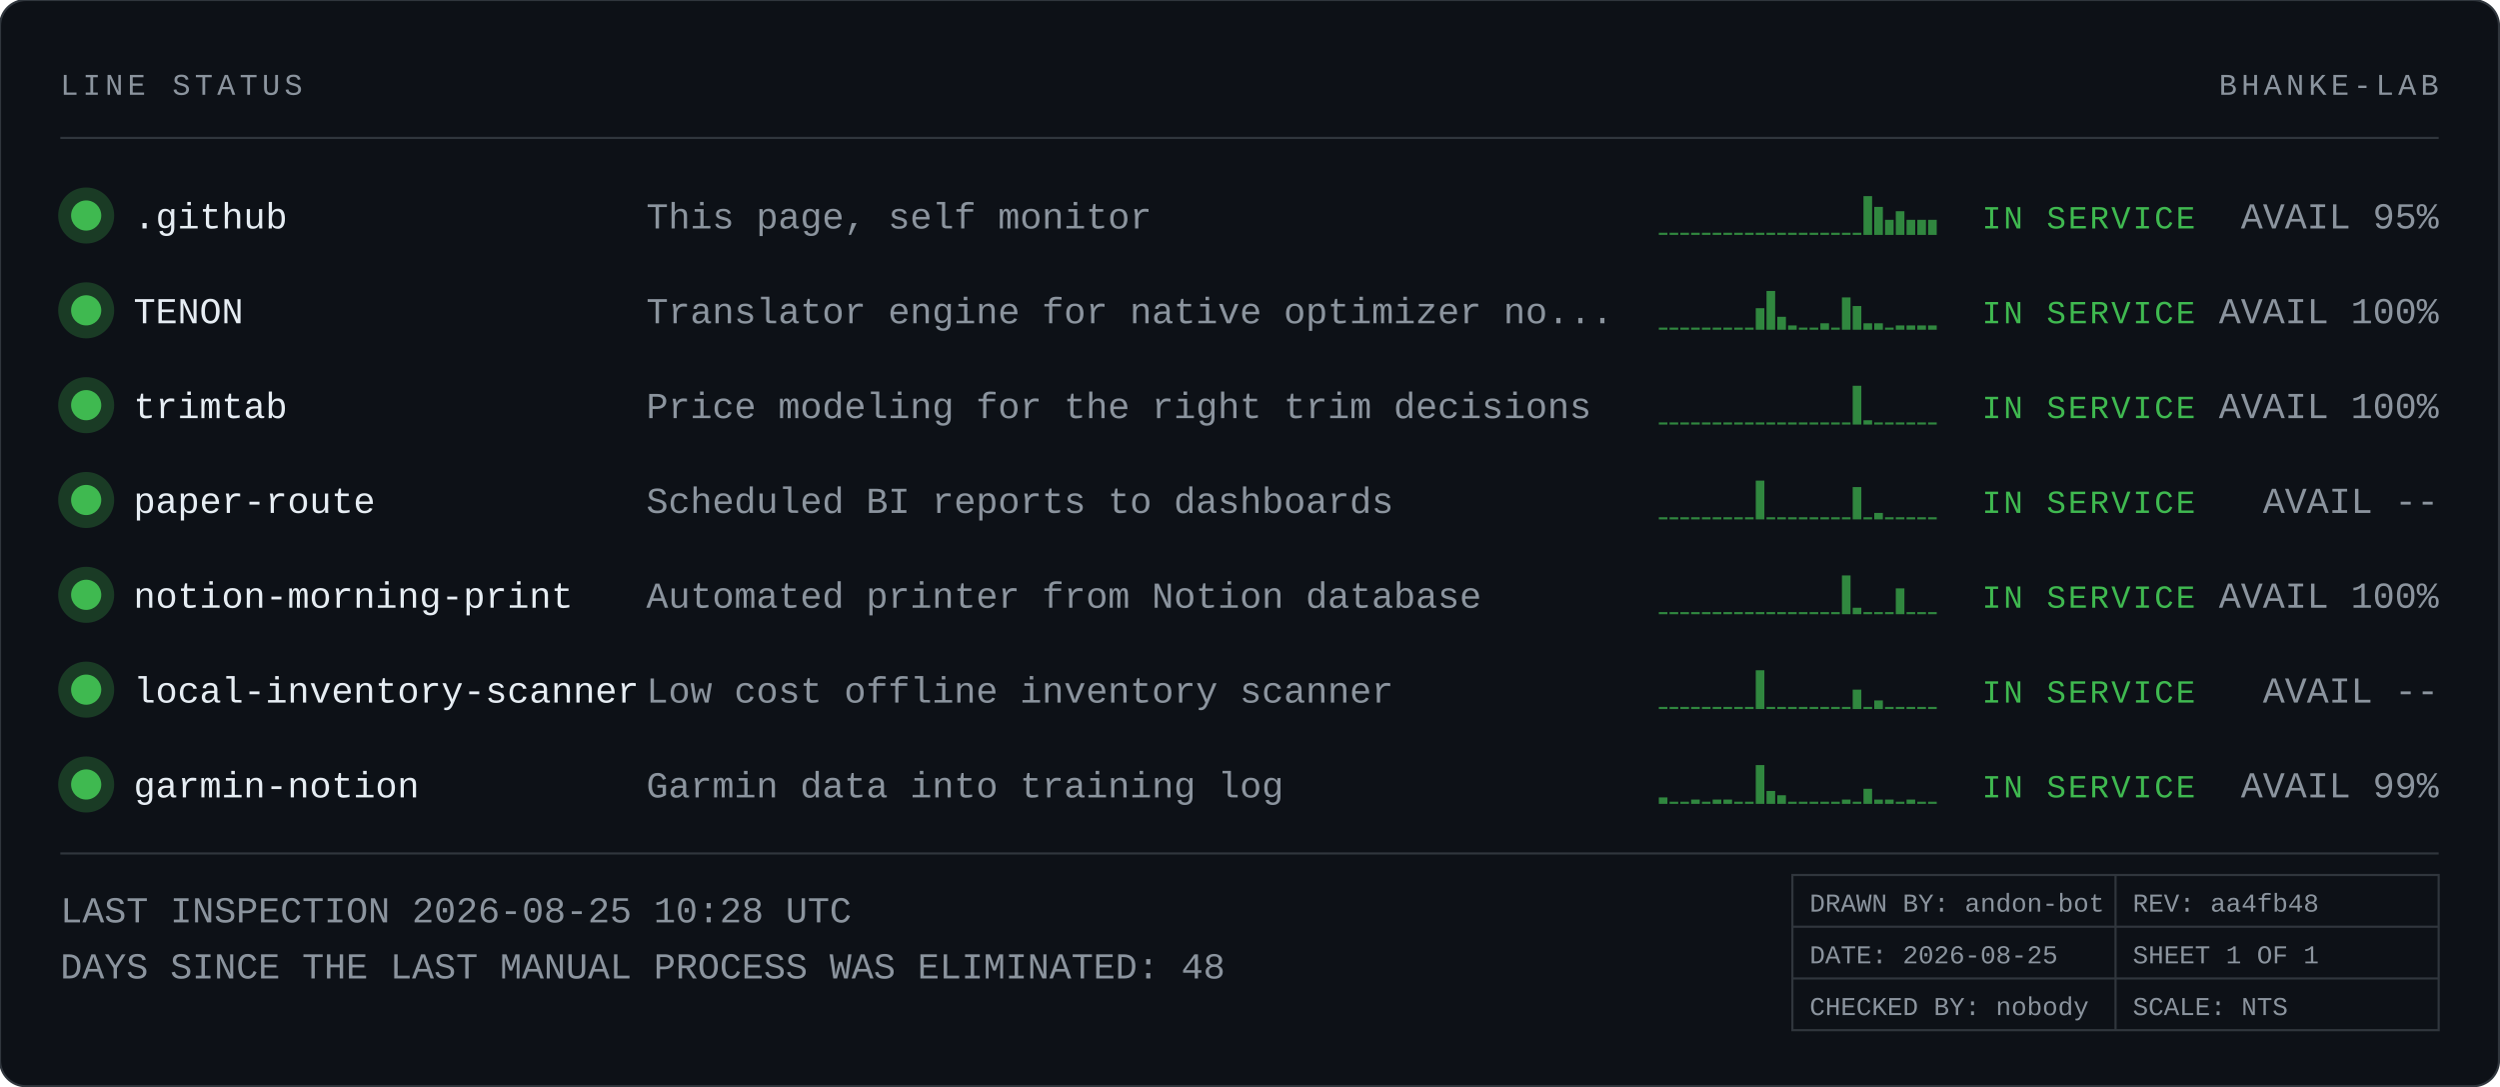
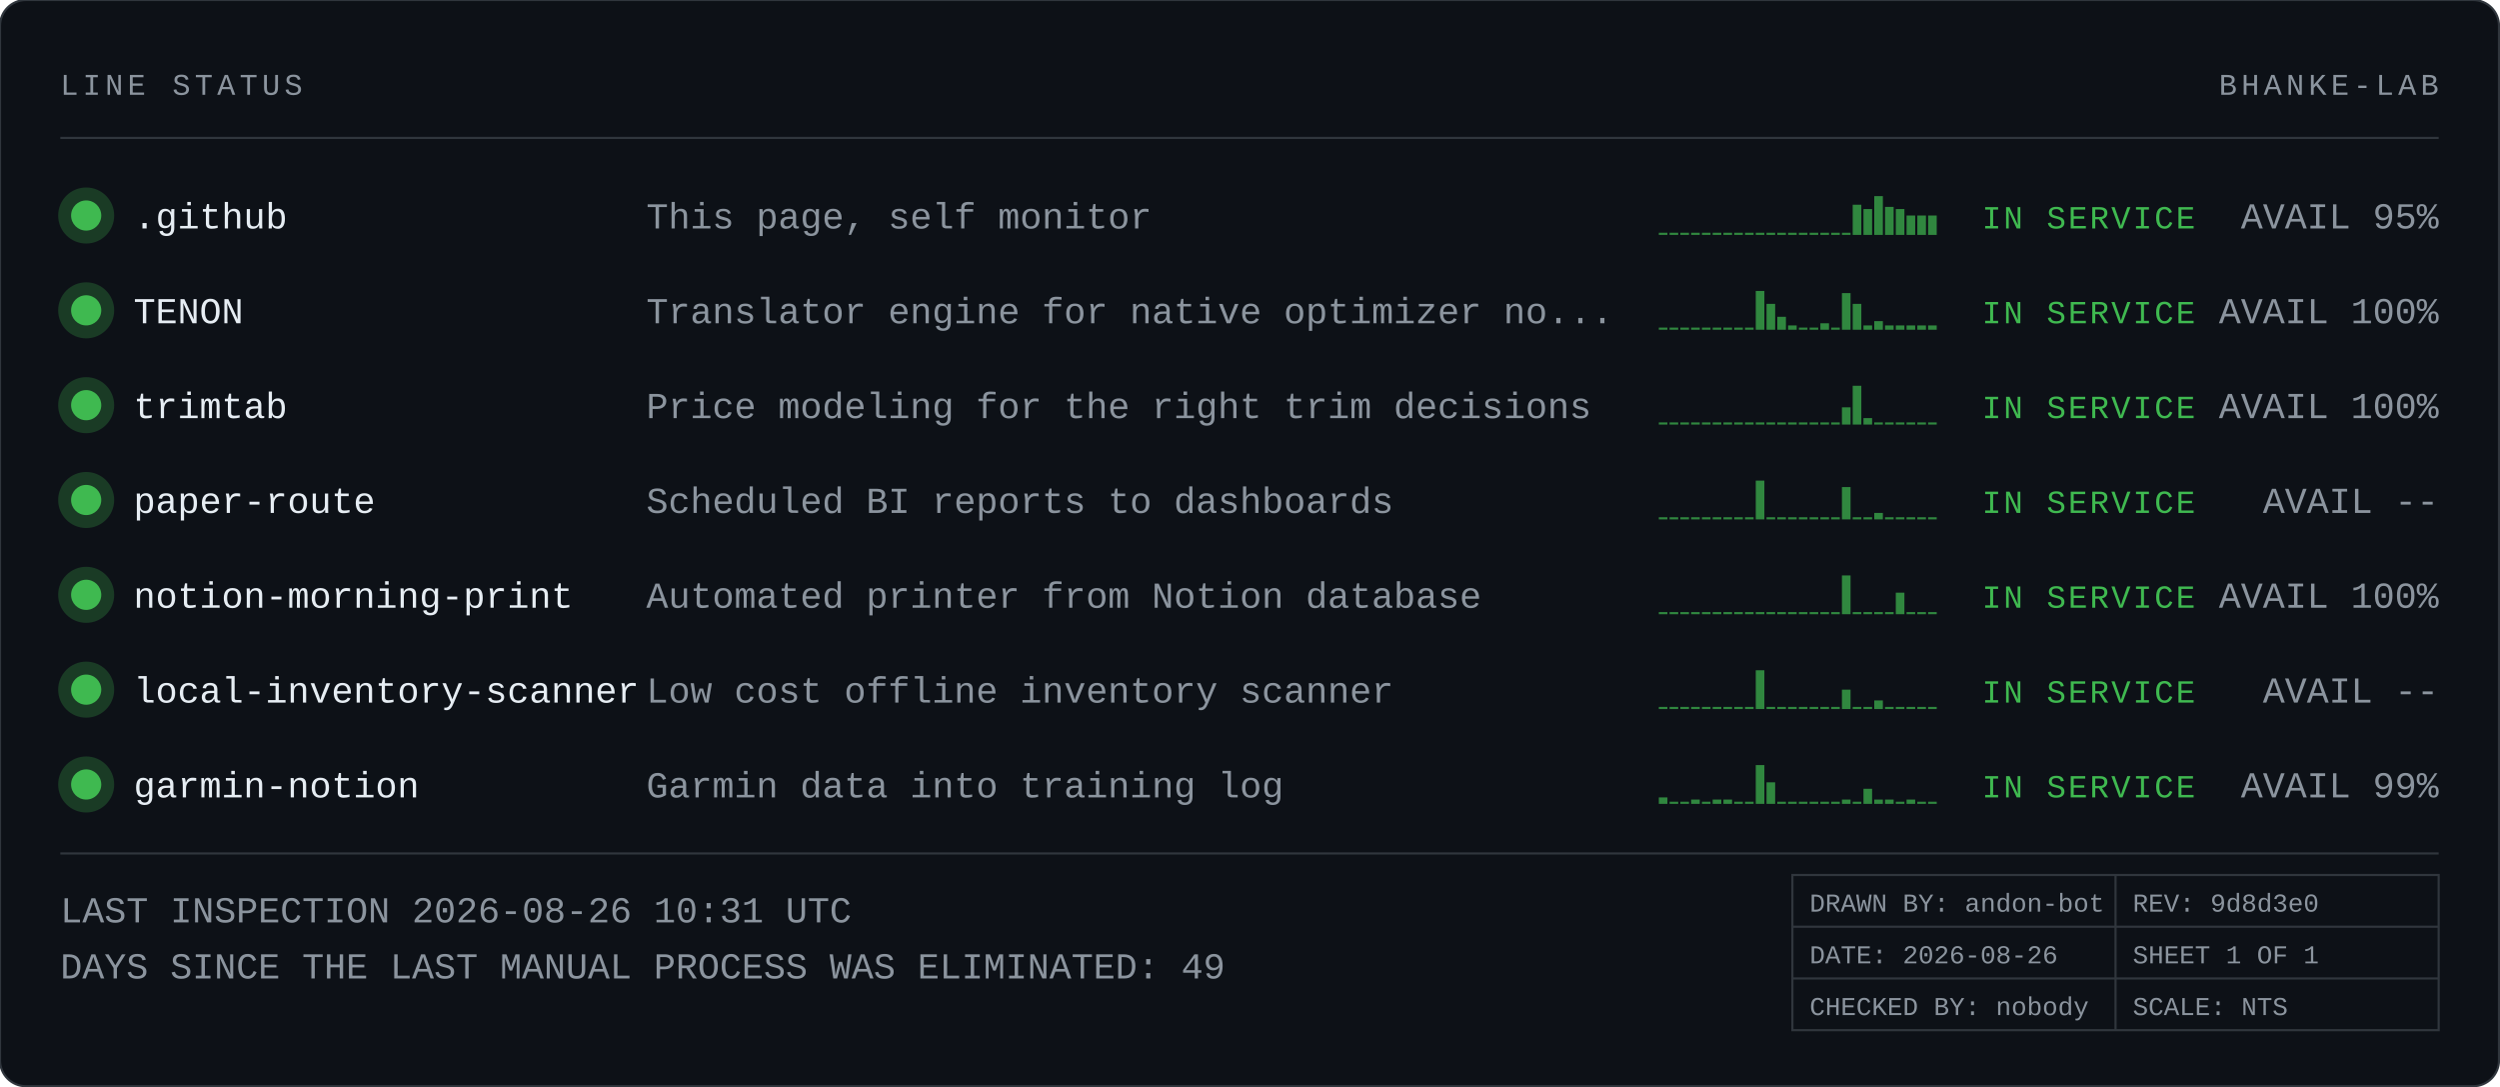
<svg xmlns="http://www.w3.org/2000/svg" width="1160" height="504" viewBox="0 0 1160 504" role="img" aria-label="Andon board">
  <style>
text { font-family: Consolas, 'Courier New', monospace; font-size: 17px; }
.hd { fill: #8b949e; font-size: 14px; letter-spacing: 2px; }
.name { fill: #e6edf3; }
.dim { fill: #8b949e; }
.st { font-size: 15px; letter-spacing: 1px; }
.tb { fill: #8b949e; font-size: 12px; }
</style>
  <rect x="0" y="0" width="1160" height="504" rx="12" fill="#0d1117" stroke="#30363d" />
  <text x="28" y="44" class="hd">LINE STATUS</text>
  <text x="1132" y="44" class="hd" text-anchor="end">BHANKE-LAB</text>
  <line x1="28" y1="64" x2="1132" y2="64" stroke="#30363d" />
  <circle cx="40" cy="100" r="13" fill="#3fb950" opacity="0.25" />
  <circle cx="40" cy="100" r="7" fill="#3fb950" />
  <text x="62" y="106" class="name">.github</text>
  <text x="300" y="106" class="dim">This page, self monitor</text>
  <rect x="770" y="108" width="4" height="1" fill="#3fb950" opacity="0.7" />
  <rect x="775" y="108" width="4" height="1" fill="#3fb950" opacity="0.7" />
  <rect x="780" y="108" width="4" height="1" fill="#3fb950" opacity="0.7" />
  <rect x="785" y="108" width="4" height="1" fill="#3fb950" opacity="0.7" />
  <rect x="790" y="108" width="4" height="1" fill="#3fb950" opacity="0.7" />
  <rect x="795" y="108" width="4" height="1" fill="#3fb950" opacity="0.7" />
  <rect x="800" y="108" width="4" height="1" fill="#3fb950" opacity="0.7" />
  <rect x="805" y="108" width="4" height="1" fill="#3fb950" opacity="0.7" />
  <rect x="810" y="108" width="4" height="1" fill="#3fb950" opacity="0.7" />
  <rect x="815" y="108" width="4" height="1" fill="#3fb950" opacity="0.7" />
  <rect x="820" y="108" width="4" height="1" fill="#3fb950" opacity="0.7" />
  <rect x="825" y="108" width="4" height="1" fill="#3fb950" opacity="0.7" />
  <rect x="830" y="108" width="4" height="1" fill="#3fb950" opacity="0.7" />
  <rect x="835" y="108" width="4" height="1" fill="#3fb950" opacity="0.7" />
  <rect x="840" y="108" width="4" height="1" fill="#3fb950" opacity="0.7" />
  <rect x="845" y="108" width="4" height="1" fill="#3fb950" opacity="0.7" />
  <rect x="850" y="108" width="4" height="1" fill="#3fb950" opacity="0.7" />
  <rect x="855" y="108" width="4" height="1" fill="#3fb950" opacity="0.7" />
-   <rect x="860" y="108" width="4" height="1" fill="#3fb950" opacity="0.7" />
-   <rect x="865" y="91" width="4" height="18" fill="#3fb950" opacity="0.7" />
-   <rect x="870" y="96" width="4" height="13" fill="#3fb950" opacity="0.7" />
-   <rect x="875" y="102" width="4" height="7" fill="#3fb950" opacity="0.7" />
-   <rect x="880" y="98" width="4" height="11" fill="#3fb950" opacity="0.7" />
-   <rect x="885" y="102" width="4" height="7" fill="#3fb950" opacity="0.7" />
-   <rect x="890" y="102" width="4" height="7" fill="#3fb950" opacity="0.7" />
-   <rect x="895" y="102" width="4" height="7" fill="#3fb950" opacity="0.7" />
+   <rect x="860" y="95" width="4" height="14" fill="#3fb950" opacity="0.7" />
+   <rect x="865" y="97" width="4" height="12" fill="#3fb950" opacity="0.7" />
+   <rect x="870" y="91" width="4" height="18" fill="#3fb950" opacity="0.7" />
+   <rect x="875" y="96" width="4" height="13" fill="#3fb950" opacity="0.7" />
+   <rect x="880" y="97" width="4" height="12" fill="#3fb950" opacity="0.7" />
+   <rect x="885" y="100" width="4" height="9" fill="#3fb950" opacity="0.7" />
+   <rect x="890" y="100" width="4" height="9" fill="#3fb950" opacity="0.7" />
+   <rect x="895" y="100" width="4" height="9" fill="#3fb950" opacity="0.7" />
  <text x="920" y="106" class="st" fill="#3fb950">IN SERVICE</text>
  <text x="1132" y="106" class="dim" text-anchor="end">AVAIL 95%</text>
  <circle cx="40" cy="144" r="13" fill="#3fb950" opacity="0.25" />
  <circle cx="40" cy="144" r="7" fill="#3fb950" />
  <text x="62" y="150" class="name">TENON</text>
  <text x="300" y="150" class="dim">Translator engine for native optimizer no...</text>
  <rect x="770" y="152" width="4" height="1" fill="#3fb950" opacity="0.7" />
  <rect x="775" y="152" width="4" height="1" fill="#3fb950" opacity="0.7" />
  <rect x="780" y="152" width="4" height="1" fill="#3fb950" opacity="0.7" />
  <rect x="785" y="152" width="4" height="1" fill="#3fb950" opacity="0.7" />
  <rect x="790" y="152" width="4" height="1" fill="#3fb950" opacity="0.7" />
  <rect x="795" y="152" width="4" height="1" fill="#3fb950" opacity="0.7" />
  <rect x="800" y="152" width="4" height="1" fill="#3fb950" opacity="0.7" />
  <rect x="805" y="152" width="4" height="1" fill="#3fb950" opacity="0.7" />
  <rect x="810" y="152" width="4" height="1" fill="#3fb950" opacity="0.7" />
-   <rect x="815" y="143" width="4" height="10" fill="#3fb950" opacity="0.7" />
-   <rect x="820" y="135" width="4" height="18" fill="#3fb950" opacity="0.7" />
+   <rect x="815" y="135" width="4" height="18" fill="#3fb950" opacity="0.7" />
+   <rect x="820" y="141" width="4" height="12" fill="#3fb950" opacity="0.7" />
  <rect x="825" y="147" width="4" height="6" fill="#3fb950" opacity="0.7" />
  <rect x="830" y="151" width="4" height="2" fill="#3fb950" opacity="0.7" />
  <rect x="835" y="152" width="4" height="1" fill="#3fb950" opacity="0.7" />
  <rect x="840" y="152" width="4" height="1" fill="#3fb950" opacity="0.7" />
  <rect x="845" y="150" width="4" height="3" fill="#3fb950" opacity="0.7" />
  <rect x="850" y="152" width="4" height="1" fill="#3fb950" opacity="0.7" />
-   <rect x="855" y="138" width="4" height="15" fill="#3fb950" opacity="0.7" />
-   <rect x="860" y="142" width="4" height="11" fill="#3fb950" opacity="0.7" />
-   <rect x="865" y="150" width="4" height="3" fill="#3fb950" opacity="0.7" />
-   <rect x="870" y="150" width="4" height="3" fill="#3fb950" opacity="0.7" />
-   <rect x="875" y="152" width="4" height="1" fill="#3fb950" opacity="0.7" />
+   <rect x="855" y="136" width="4" height="17" fill="#3fb950" opacity="0.7" />
+   <rect x="860" y="141" width="4" height="12" fill="#3fb950" opacity="0.7" />
+   <rect x="865" y="151" width="4" height="2" fill="#3fb950" opacity="0.7" />
+   <rect x="870" y="149" width="4" height="4" fill="#3fb950" opacity="0.7" />
+   <rect x="875" y="151" width="4" height="2" fill="#3fb950" opacity="0.7" />
  <rect x="880" y="151" width="4" height="2" fill="#3fb950" opacity="0.7" />
  <rect x="885" y="151" width="4" height="2" fill="#3fb950" opacity="0.7" />
  <rect x="890" y="151" width="4" height="2" fill="#3fb950" opacity="0.7" />
  <rect x="895" y="151" width="4" height="2" fill="#3fb950" opacity="0.7" />
  <text x="920" y="150" class="st" fill="#3fb950">IN SERVICE</text>
  <text x="1132" y="150" class="dim" text-anchor="end">AVAIL 100%</text>
  <circle cx="40" cy="188" r="13" fill="#3fb950" opacity="0.25" />
  <circle cx="40" cy="188" r="7" fill="#3fb950" />
  <text x="62" y="194" class="name">trimtab</text>
  <text x="300" y="194" class="dim">Price modeling for the right trim decisions</text>
  <rect x="770" y="196" width="4" height="1" fill="#3fb950" opacity="0.7" />
  <rect x="775" y="196" width="4" height="1" fill="#3fb950" opacity="0.7" />
  <rect x="780" y="196" width="4" height="1" fill="#3fb950" opacity="0.7" />
  <rect x="785" y="196" width="4" height="1" fill="#3fb950" opacity="0.7" />
  <rect x="790" y="196" width="4" height="1" fill="#3fb950" opacity="0.7" />
  <rect x="795" y="196" width="4" height="1" fill="#3fb950" opacity="0.7" />
  <rect x="800" y="196" width="4" height="1" fill="#3fb950" opacity="0.7" />
  <rect x="805" y="196" width="4" height="1" fill="#3fb950" opacity="0.7" />
  <rect x="810" y="196" width="4" height="1" fill="#3fb950" opacity="0.7" />
  <rect x="815" y="196" width="4" height="1" fill="#3fb950" opacity="0.7" />
  <rect x="820" y="196" width="4" height="1" fill="#3fb950" opacity="0.7" />
  <rect x="825" y="196" width="4" height="1" fill="#3fb950" opacity="0.7" />
  <rect x="830" y="196" width="4" height="1" fill="#3fb950" opacity="0.7" />
  <rect x="835" y="196" width="4" height="1" fill="#3fb950" opacity="0.7" />
  <rect x="840" y="196" width="4" height="1" fill="#3fb950" opacity="0.7" />
  <rect x="845" y="196" width="4" height="1" fill="#3fb950" opacity="0.7" />
  <rect x="850" y="196" width="4" height="1" fill="#3fb950" opacity="0.7" />
-   <rect x="855" y="196" width="4" height="1" fill="#3fb950" opacity="0.7" />
+   <rect x="855" y="189" width="4" height="8" fill="#3fb950" opacity="0.7" />
  <rect x="860" y="179" width="4" height="18" fill="#3fb950" opacity="0.7" />
-   <rect x="865" y="195" width="4" height="2" fill="#3fb950" opacity="0.7" />
+   <rect x="865" y="194" width="4" height="3" fill="#3fb950" opacity="0.7" />
  <rect x="870" y="196" width="4" height="1" fill="#3fb950" opacity="0.7" />
  <rect x="875" y="196" width="4" height="1" fill="#3fb950" opacity="0.7" />
  <rect x="880" y="196" width="4" height="1" fill="#3fb950" opacity="0.7" />
  <rect x="885" y="196" width="4" height="1" fill="#3fb950" opacity="0.7" />
  <rect x="890" y="196" width="4" height="1" fill="#3fb950" opacity="0.7" />
  <rect x="895" y="196" width="4" height="1" fill="#3fb950" opacity="0.7" />
  <text x="920" y="194" class="st" fill="#3fb950">IN SERVICE</text>
  <text x="1132" y="194" class="dim" text-anchor="end">AVAIL 100%</text>
  <circle cx="40" cy="232" r="13" fill="#3fb950" opacity="0.25" />
  <circle cx="40" cy="232" r="7" fill="#3fb950" />
  <text x="62" y="238" class="name">paper-route</text>
  <text x="300" y="238" class="dim">Scheduled BI reports to dashboards</text>
  <rect x="770" y="240" width="4" height="1" fill="#3fb950" opacity="0.7" />
  <rect x="775" y="240" width="4" height="1" fill="#3fb950" opacity="0.7" />
  <rect x="780" y="240" width="4" height="1" fill="#3fb950" opacity="0.7" />
  <rect x="785" y="240" width="4" height="1" fill="#3fb950" opacity="0.7" />
  <rect x="790" y="240" width="4" height="1" fill="#3fb950" opacity="0.7" />
  <rect x="795" y="240" width="4" height="1" fill="#3fb950" opacity="0.7" />
  <rect x="800" y="240" width="4" height="1" fill="#3fb950" opacity="0.7" />
  <rect x="805" y="240" width="4" height="1" fill="#3fb950" opacity="0.7" />
  <rect x="810" y="240" width="4" height="1" fill="#3fb950" opacity="0.7" />
  <rect x="815" y="223" width="4" height="18" fill="#3fb950" opacity="0.7" />
  <rect x="820" y="240" width="4" height="1" fill="#3fb950" opacity="0.7" />
  <rect x="825" y="240" width="4" height="1" fill="#3fb950" opacity="0.7" />
  <rect x="830" y="240" width="4" height="1" fill="#3fb950" opacity="0.7" />
  <rect x="835" y="240" width="4" height="1" fill="#3fb950" opacity="0.7" />
  <rect x="840" y="240" width="4" height="1" fill="#3fb950" opacity="0.7" />
  <rect x="845" y="240" width="4" height="1" fill="#3fb950" opacity="0.7" />
  <rect x="850" y="240" width="4" height="1" fill="#3fb950" opacity="0.7" />
-   <rect x="855" y="240" width="4" height="1" fill="#3fb950" opacity="0.7" />
-   <rect x="860" y="226" width="4" height="15" fill="#3fb950" opacity="0.7" />
+   <rect x="855" y="226" width="4" height="15" fill="#3fb950" opacity="0.7" />
+   <rect x="860" y="240" width="4" height="1" fill="#3fb950" opacity="0.7" />
  <rect x="865" y="240" width="4" height="1" fill="#3fb950" opacity="0.7" />
  <rect x="870" y="238" width="4" height="3" fill="#3fb950" opacity="0.7" />
  <rect x="875" y="240" width="4" height="1" fill="#3fb950" opacity="0.7" />
  <rect x="880" y="240" width="4" height="1" fill="#3fb950" opacity="0.7" />
  <rect x="885" y="240" width="4" height="1" fill="#3fb950" opacity="0.7" />
  <rect x="890" y="240" width="4" height="1" fill="#3fb950" opacity="0.7" />
  <rect x="895" y="240" width="4" height="1" fill="#3fb950" opacity="0.7" />
  <text x="920" y="238" class="st" fill="#3fb950">IN SERVICE</text>
  <text x="1132" y="238" class="dim" text-anchor="end">AVAIL --</text>
  <circle cx="40" cy="276" r="13" fill="#3fb950" opacity="0.25" />
  <circle cx="40" cy="276" r="7" fill="#3fb950" />
  <text x="62" y="282" class="name">notion-morning-print</text>
  <text x="300" y="282" class="dim">Automated printer from Notion database</text>
  <rect x="770" y="284" width="4" height="1" fill="#3fb950" opacity="0.7" />
  <rect x="775" y="284" width="4" height="1" fill="#3fb950" opacity="0.7" />
  <rect x="780" y="284" width="4" height="1" fill="#3fb950" opacity="0.7" />
  <rect x="785" y="284" width="4" height="1" fill="#3fb950" opacity="0.7" />
  <rect x="790" y="284" width="4" height="1" fill="#3fb950" opacity="0.7" />
  <rect x="795" y="284" width="4" height="1" fill="#3fb950" opacity="0.7" />
  <rect x="800" y="284" width="4" height="1" fill="#3fb950" opacity="0.7" />
  <rect x="805" y="284" width="4" height="1" fill="#3fb950" opacity="0.7" />
  <rect x="810" y="284" width="4" height="1" fill="#3fb950" opacity="0.7" />
  <rect x="815" y="284" width="4" height="1" fill="#3fb950" opacity="0.7" />
  <rect x="820" y="284" width="4" height="1" fill="#3fb950" opacity="0.7" />
  <rect x="825" y="284" width="4" height="1" fill="#3fb950" opacity="0.7" />
  <rect x="830" y="284" width="4" height="1" fill="#3fb950" opacity="0.7" />
  <rect x="835" y="284" width="4" height="1" fill="#3fb950" opacity="0.7" />
  <rect x="840" y="284" width="4" height="1" fill="#3fb950" opacity="0.7" />
  <rect x="845" y="284" width="4" height="1" fill="#3fb950" opacity="0.7" />
  <rect x="850" y="284" width="4" height="1" fill="#3fb950" opacity="0.7" />
  <rect x="855" y="267" width="4" height="18" fill="#3fb950" opacity="0.7" />
-   <rect x="860" y="282" width="4" height="3" fill="#3fb950" opacity="0.7" />
+   <rect x="860" y="284" width="4" height="1" fill="#3fb950" opacity="0.7" />
  <rect x="865" y="284" width="4" height="1" fill="#3fb950" opacity="0.7" />
  <rect x="870" y="284" width="4" height="1" fill="#3fb950" opacity="0.7" />
  <rect x="875" y="284" width="4" height="1" fill="#3fb950" opacity="0.7" />
-   <rect x="880" y="273" width="4" height="12" fill="#3fb950" opacity="0.7" />
+   <rect x="880" y="275" width="4" height="10" fill="#3fb950" opacity="0.7" />
  <rect x="885" y="284" width="4" height="1" fill="#3fb950" opacity="0.7" />
  <rect x="890" y="284" width="4" height="1" fill="#3fb950" opacity="0.7" />
  <rect x="895" y="284" width="4" height="1" fill="#3fb950" opacity="0.7" />
  <text x="920" y="282" class="st" fill="#3fb950">IN SERVICE</text>
  <text x="1132" y="282" class="dim" text-anchor="end">AVAIL 100%</text>
  <circle cx="40" cy="320" r="13" fill="#3fb950" opacity="0.25" />
  <circle cx="40" cy="320" r="7" fill="#3fb950" />
  <text x="62" y="326" class="name">local-inventory-scanner</text>
  <text x="300" y="326" class="dim">Low cost offline inventory scanner</text>
  <rect x="770" y="328" width="4" height="1" fill="#3fb950" opacity="0.7" />
  <rect x="775" y="328" width="4" height="1" fill="#3fb950" opacity="0.7" />
  <rect x="780" y="328" width="4" height="1" fill="#3fb950" opacity="0.7" />
  <rect x="785" y="328" width="4" height="1" fill="#3fb950" opacity="0.7" />
  <rect x="790" y="328" width="4" height="1" fill="#3fb950" opacity="0.7" />
  <rect x="795" y="328" width="4" height="1" fill="#3fb950" opacity="0.7" />
  <rect x="800" y="328" width="4" height="1" fill="#3fb950" opacity="0.7" />
  <rect x="805" y="328" width="4" height="1" fill="#3fb950" opacity="0.7" />
  <rect x="810" y="328" width="4" height="1" fill="#3fb950" opacity="0.7" />
  <rect x="815" y="311" width="4" height="18" fill="#3fb950" opacity="0.7" />
  <rect x="820" y="328" width="4" height="1" fill="#3fb950" opacity="0.7" />
  <rect x="825" y="328" width="4" height="1" fill="#3fb950" opacity="0.7" />
  <rect x="830" y="328" width="4" height="1" fill="#3fb950" opacity="0.7" />
  <rect x="835" y="328" width="4" height="1" fill="#3fb950" opacity="0.7" />
  <rect x="840" y="328" width="4" height="1" fill="#3fb950" opacity="0.7" />
  <rect x="845" y="328" width="4" height="1" fill="#3fb950" opacity="0.7" />
  <rect x="850" y="328" width="4" height="1" fill="#3fb950" opacity="0.7" />
-   <rect x="855" y="328" width="4" height="1" fill="#3fb950" opacity="0.7" />
-   <rect x="860" y="320" width="4" height="9" fill="#3fb950" opacity="0.7" />
+   <rect x="855" y="320" width="4" height="9" fill="#3fb950" opacity="0.7" />
+   <rect x="860" y="328" width="4" height="1" fill="#3fb950" opacity="0.7" />
  <rect x="865" y="328" width="4" height="1" fill="#3fb950" opacity="0.7" />
  <rect x="870" y="325" width="4" height="4" fill="#3fb950" opacity="0.7" />
  <rect x="875" y="328" width="4" height="1" fill="#3fb950" opacity="0.7" />
  <rect x="880" y="328" width="4" height="1" fill="#3fb950" opacity="0.7" />
  <rect x="885" y="328" width="4" height="1" fill="#3fb950" opacity="0.7" />
  <rect x="890" y="328" width="4" height="1" fill="#3fb950" opacity="0.7" />
  <rect x="895" y="328" width="4" height="1" fill="#3fb950" opacity="0.7" />
  <text x="920" y="326" class="st" fill="#3fb950">IN SERVICE</text>
  <text x="1132" y="326" class="dim" text-anchor="end">AVAIL --</text>
  <circle cx="40" cy="364" r="13" fill="#3fb950" opacity="0.25" />
  <circle cx="40" cy="364" r="7" fill="#3fb950" />
  <text x="62" y="370" class="name">garmin-notion</text>
  <text x="300" y="370" class="dim">Garmin data into training log</text>
  <rect x="770" y="370" width="4" height="3" fill="#3fb950" opacity="0.7" />
  <rect x="775" y="372" width="4" height="1" fill="#3fb950" opacity="0.7" />
  <rect x="780" y="372" width="4" height="1" fill="#3fb950" opacity="0.7" />
  <rect x="785" y="371" width="4" height="2" fill="#3fb950" opacity="0.7" />
  <rect x="790" y="372" width="4" height="1" fill="#3fb950" opacity="0.7" />
  <rect x="795" y="371" width="4" height="2" fill="#3fb950" opacity="0.7" />
  <rect x="800" y="371" width="4" height="2" fill="#3fb950" opacity="0.7" />
  <rect x="805" y="372" width="4" height="1" fill="#3fb950" opacity="0.7" />
  <rect x="810" y="372" width="4" height="1" fill="#3fb950" opacity="0.7" />
  <rect x="815" y="355" width="4" height="18" fill="#3fb950" opacity="0.7" />
-   <rect x="820" y="367" width="4" height="6" fill="#3fb950" opacity="0.7" />
-   <rect x="825" y="369" width="4" height="4" fill="#3fb950" opacity="0.7" />
+   <rect x="820" y="363" width="4" height="10" fill="#3fb950" opacity="0.7" />
+   <rect x="825" y="372" width="4" height="1" fill="#3fb950" opacity="0.7" />
  <rect x="830" y="372" width="4" height="1" fill="#3fb950" opacity="0.7" />
  <rect x="835" y="372" width="4" height="1" fill="#3fb950" opacity="0.7" />
  <rect x="840" y="372" width="4" height="1" fill="#3fb950" opacity="0.7" />
  <rect x="845" y="372" width="4" height="1" fill="#3fb950" opacity="0.7" />
  <rect x="850" y="372" width="4" height="1" fill="#3fb950" opacity="0.7" />
  <rect x="855" y="371" width="4" height="2" fill="#3fb950" opacity="0.7" />
  <rect x="860" y="372" width="4" height="1" fill="#3fb950" opacity="0.7" />
  <rect x="865" y="366" width="4" height="7" fill="#3fb950" opacity="0.7" />
  <rect x="870" y="371" width="4" height="2" fill="#3fb950" opacity="0.7" />
  <rect x="875" y="371" width="4" height="2" fill="#3fb950" opacity="0.7" />
  <rect x="880" y="372" width="4" height="1" fill="#3fb950" opacity="0.7" />
  <rect x="885" y="371" width="4" height="2" fill="#3fb950" opacity="0.7" />
  <rect x="890" y="372" width="4" height="1" fill="#3fb950" opacity="0.7" />
  <rect x="895" y="372" width="4" height="1" fill="#3fb950" opacity="0.7" />
  <text x="920" y="370" class="st" fill="#3fb950">IN SERVICE</text>
  <text x="1132" y="370" class="dim" text-anchor="end">AVAIL 99%</text>
  <line x1="28" y1="396" x2="1132" y2="396" stroke="#30363d" />
-   <text x="28" y="428" class="dim">LAST INSPECTION 2026-08-25 10:28 UTC</text>
-   <text x="28" y="454" class="dim">DAYS SINCE THE LAST MANUAL PROCESS WAS ELIMINATED: 48</text>
+   <text x="28" y="428" class="dim">LAST INSPECTION 2026-08-26 10:31 UTC</text>
+   <text x="28" y="454" class="dim">DAYS SINCE THE LAST MANUAL PROCESS WAS ELIMINATED: 49</text>
  <rect x="832" y="406" width="300" height="72" fill="none" stroke="#30363d" />
  <line x1="832" y1="430" x2="1132" y2="430" stroke="#30363d" />
  <line x1="832" y1="454" x2="1132" y2="454" stroke="#30363d" />
  <line x1="982" y1="406" x2="982" y2="478" stroke="#30363d" />
  <text x="840" y="423" class="tb">DRAWN BY: andon-bot</text>
-   <text x="990" y="423" class="tb">REV: aa4fb48</text>
-   <text x="840" y="447" class="tb">DATE: 2026-08-25</text>
+   <text x="990" y="423" class="tb">REV: 9d8d3e0</text>
+   <text x="840" y="447" class="tb">DATE: 2026-08-26</text>
  <text x="990" y="447" class="tb">SHEET 1 OF 1</text>
  <text x="840" y="471" class="tb">CHECKED BY: nobody</text>
  <text x="990" y="471" class="tb">SCALE: NTS</text>
</svg>
